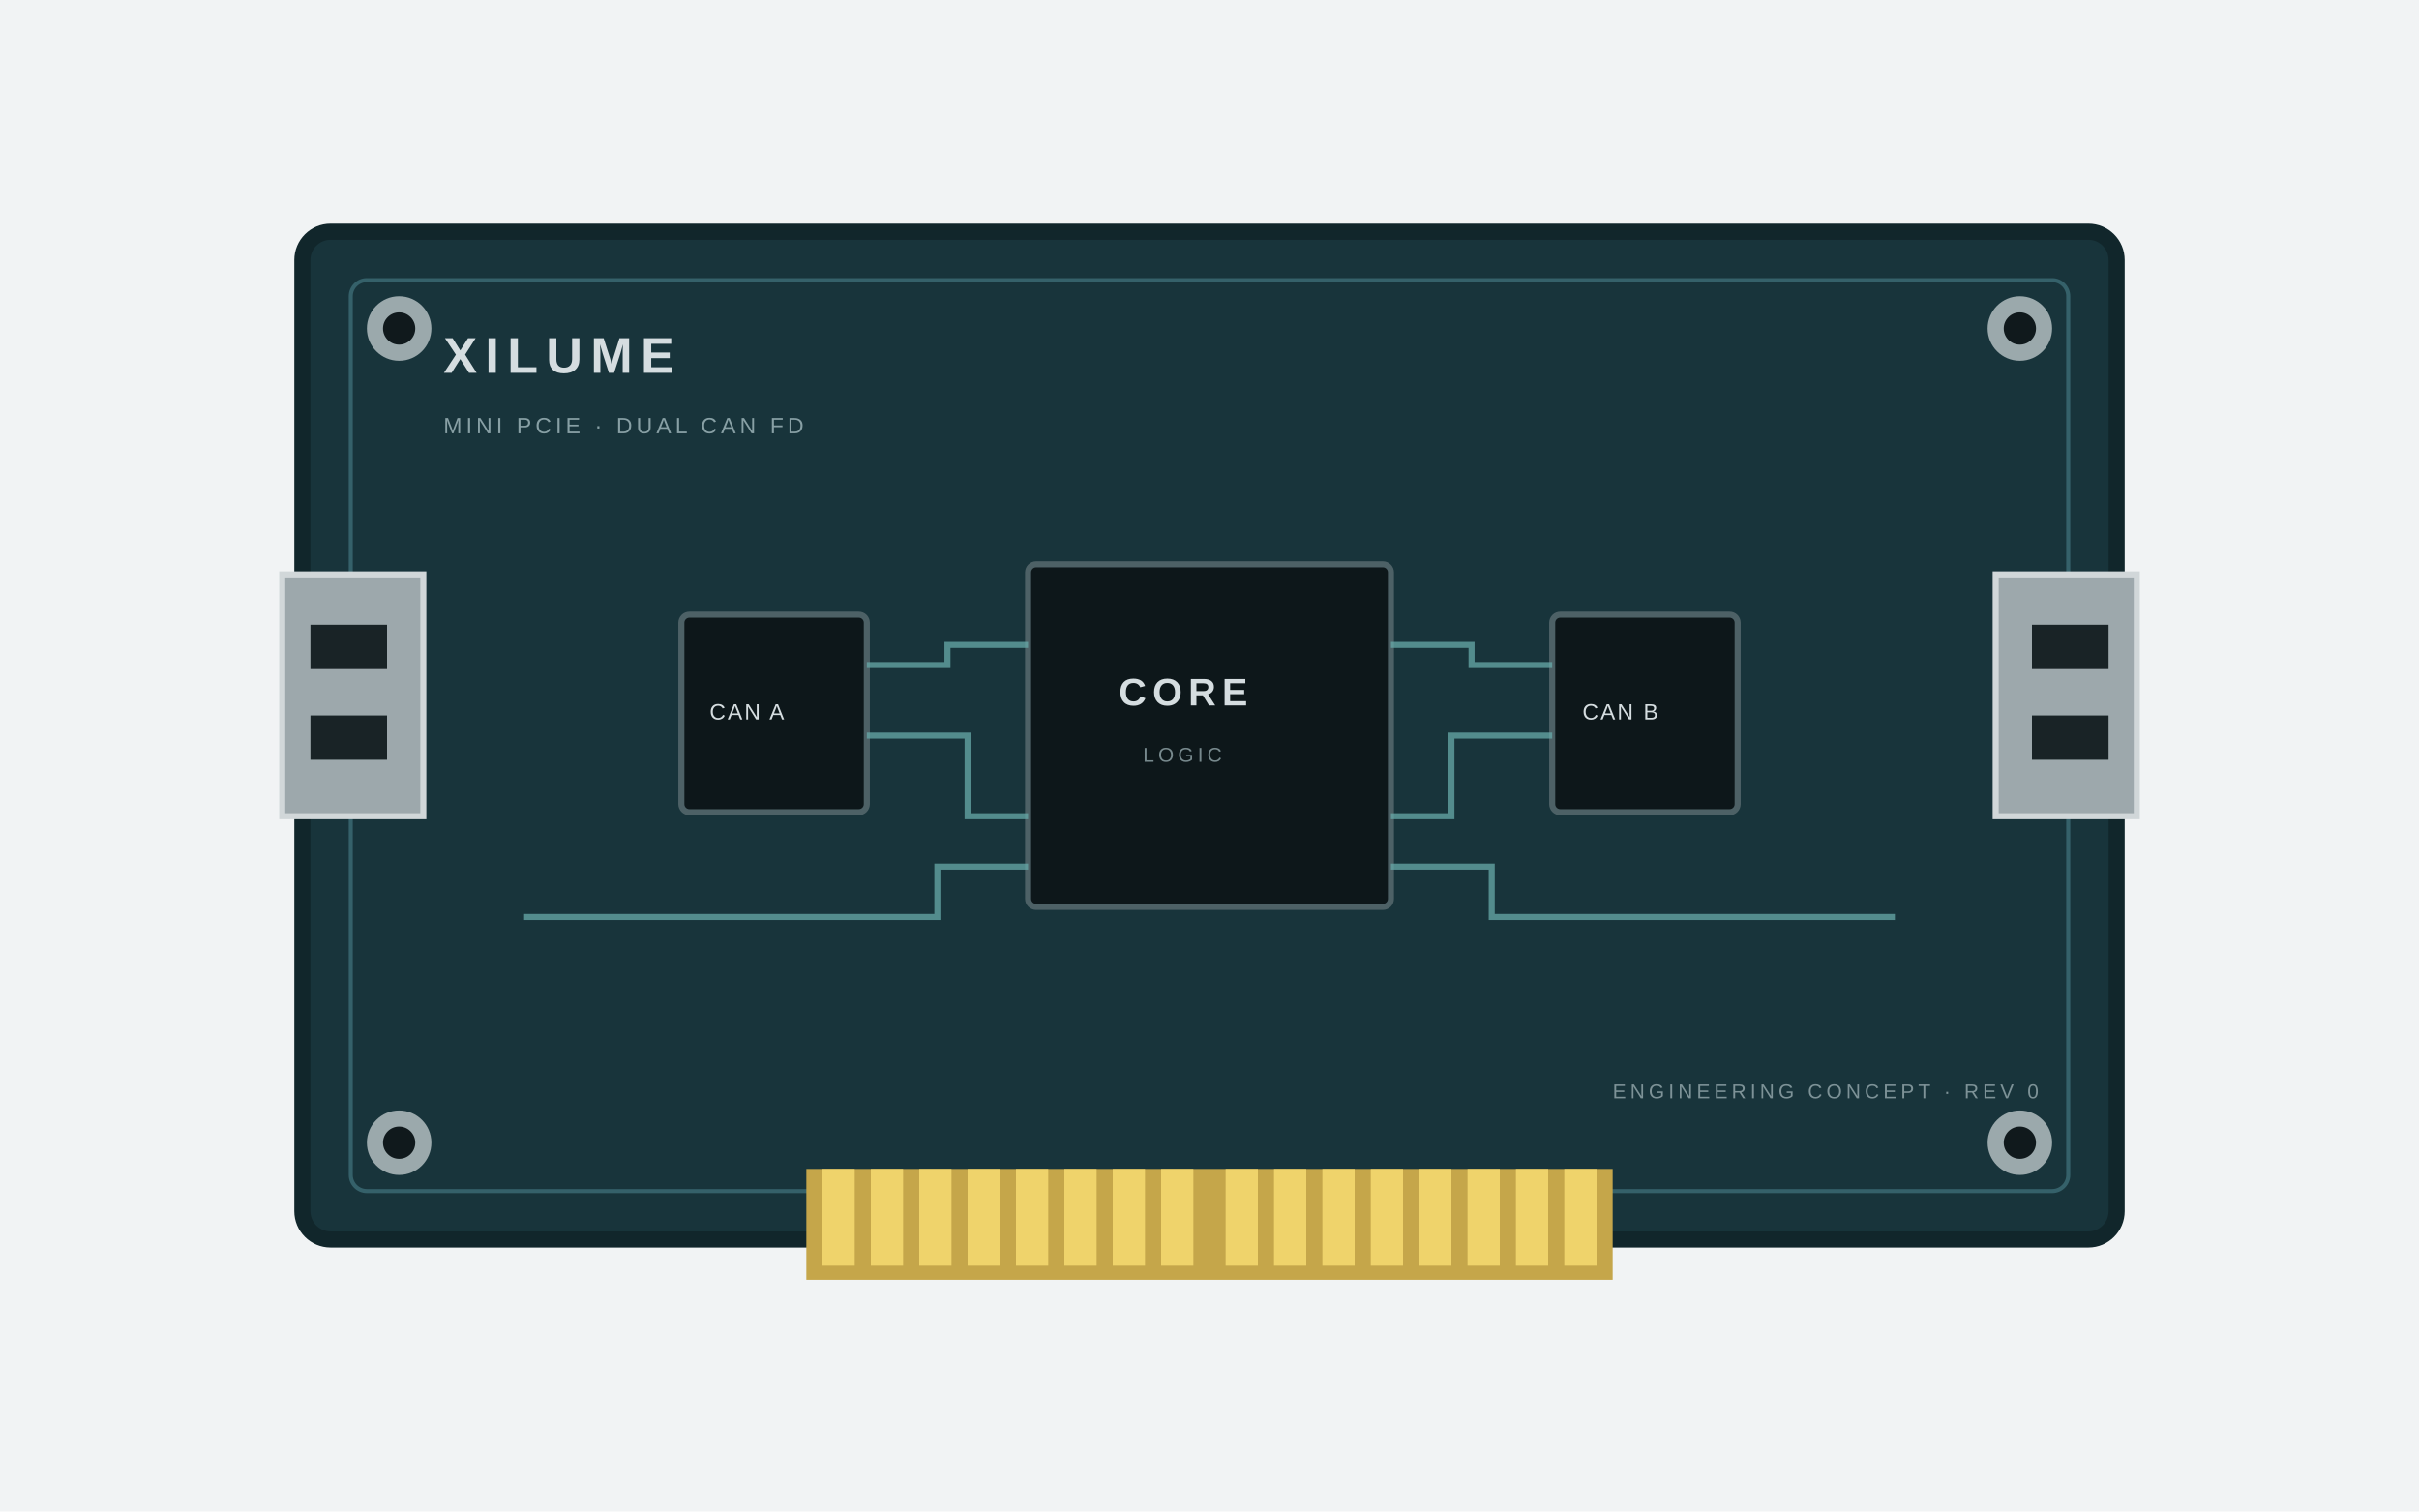
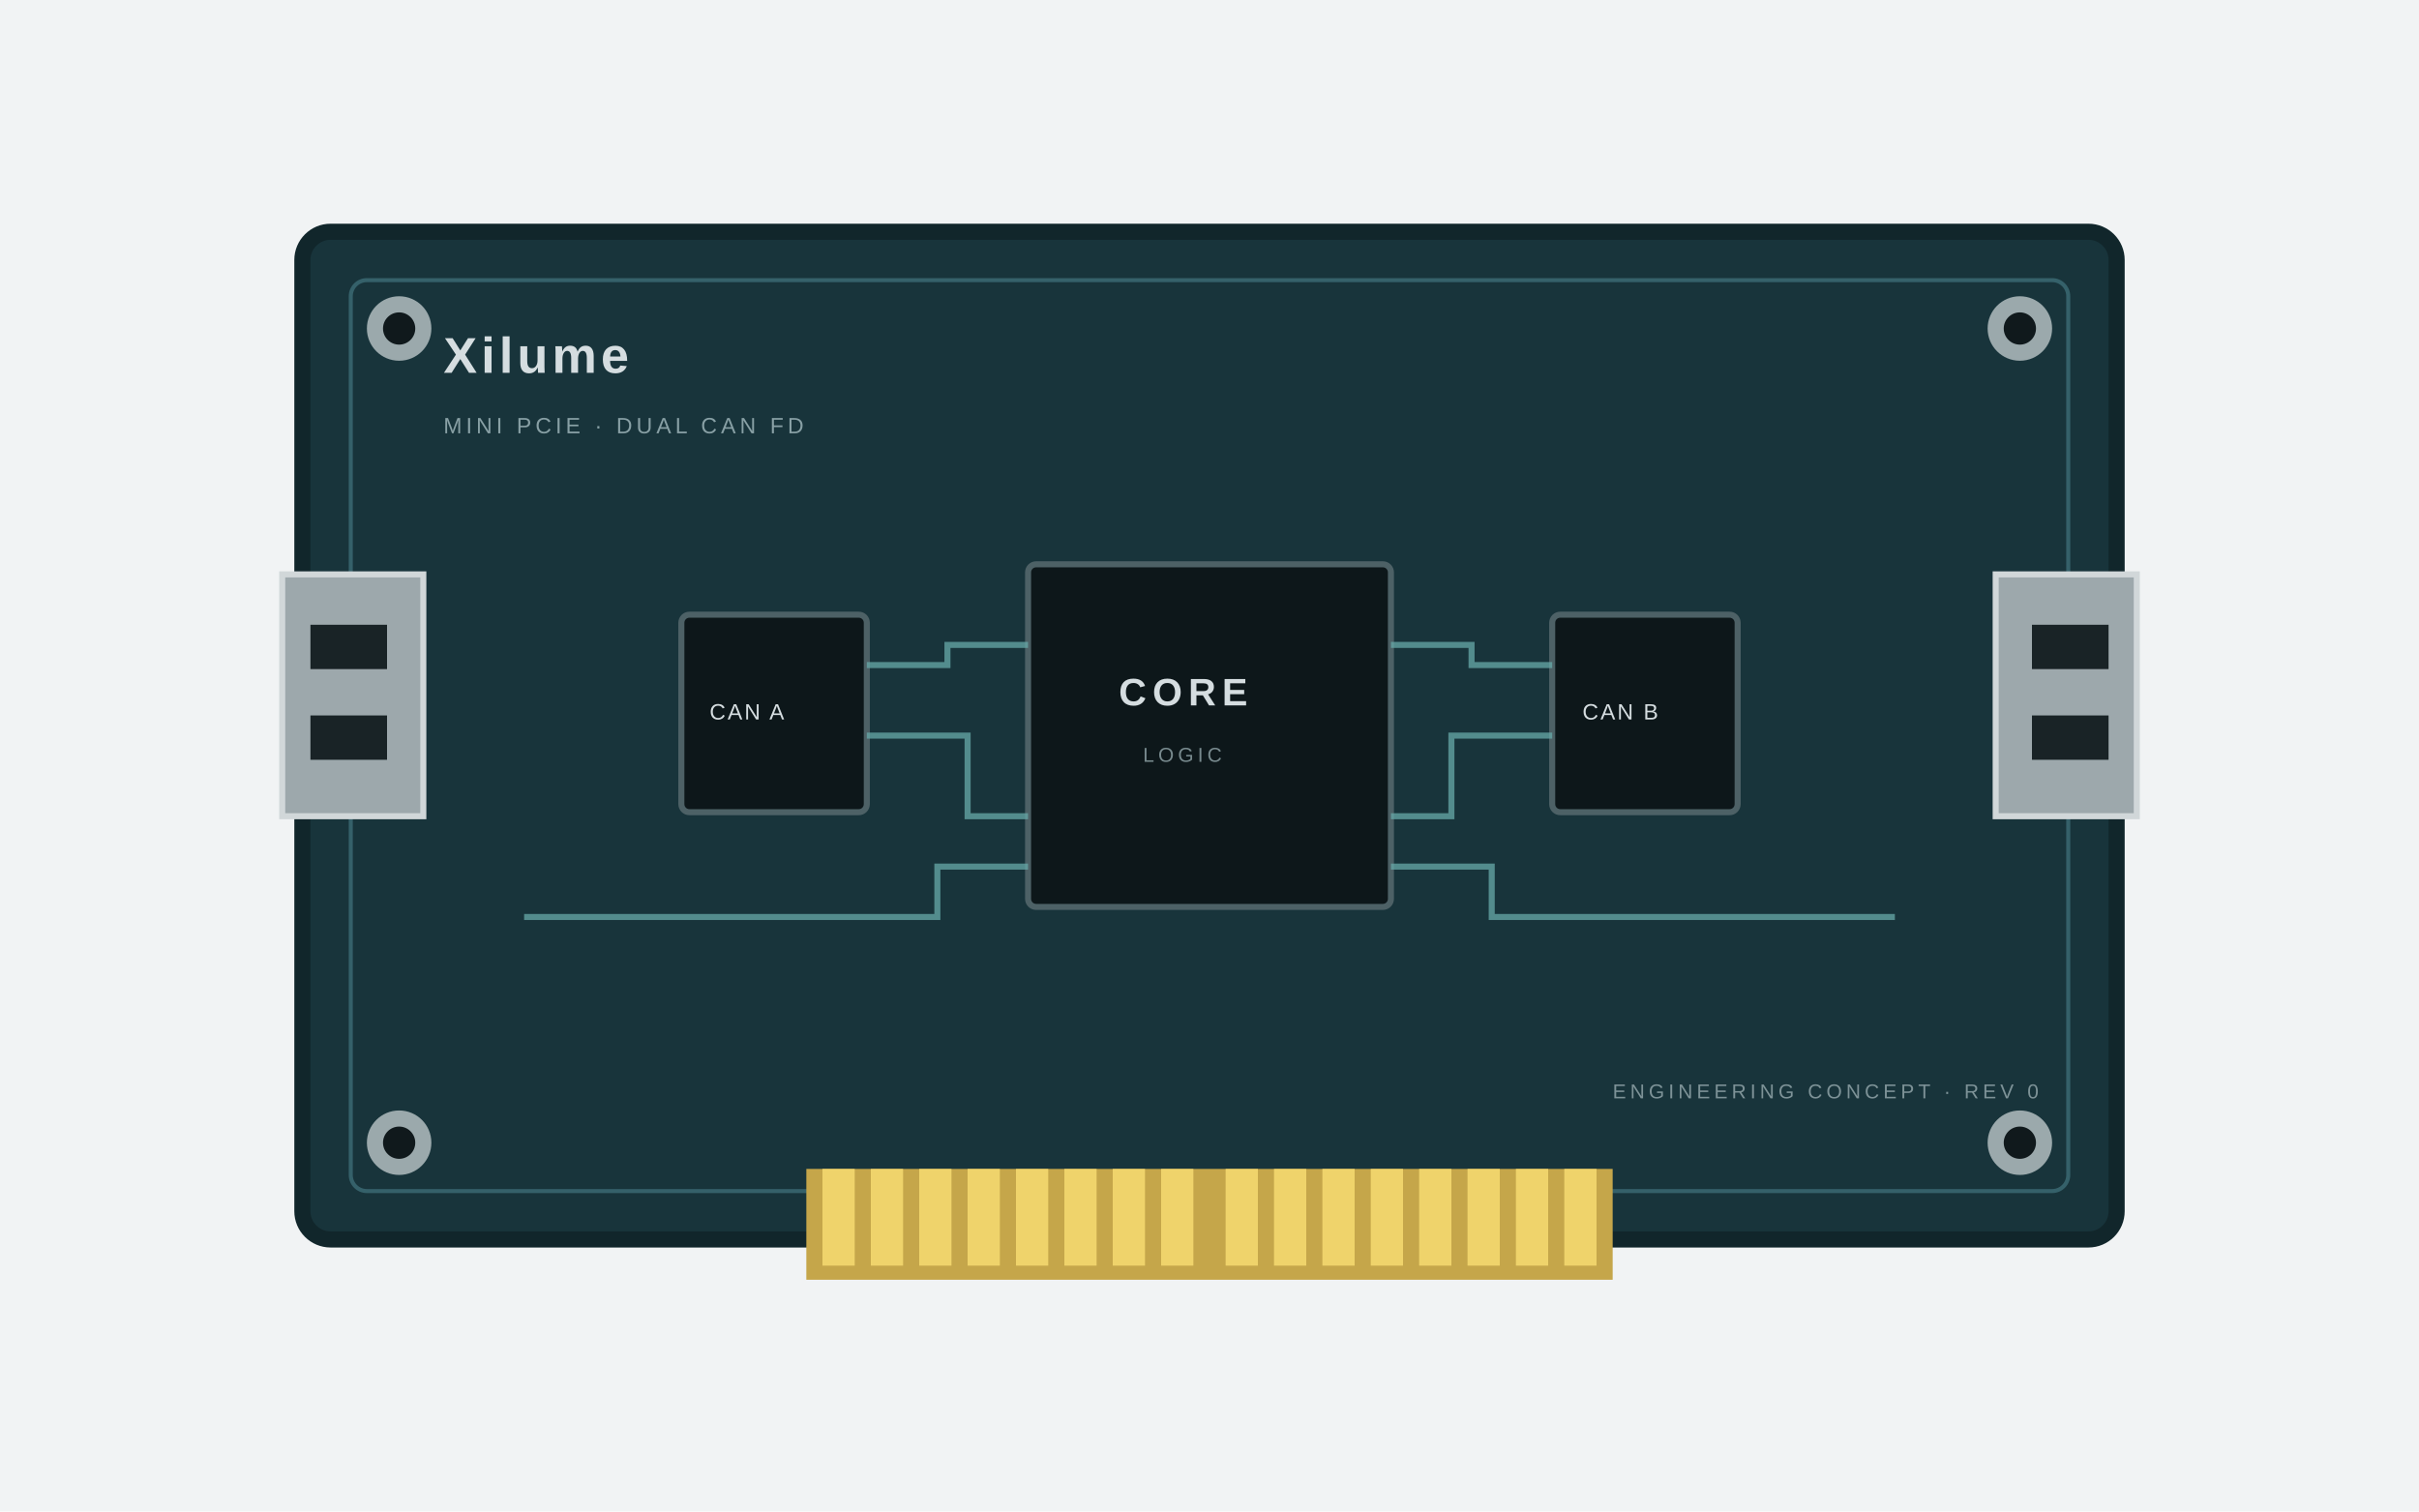
<svg xmlns="http://www.w3.org/2000/svg" viewBox="0 0 1200 750">
  <rect width="1200" height="750" fill="#f1f3f4" />
  <g transform="translate(150 115)">
    <rect x="0" y="0" width="900" height="500" rx="14" fill="#18343b" stroke="#11262b" stroke-width="8" />
    <rect x="24" y="24" width="852" height="452" rx="8" fill="none" stroke="#35616a" stroke-width="2" />
    <g fill="#0d171a" stroke="#4d6166" stroke-width="3">
      <rect x="360" y="165" width="180" height="170" rx="4" />
      <rect x="188" y="190" width="92" height="98" rx="4" />
      <rect x="620" y="190" width="92" height="98" rx="4" />
    </g>
    <g fill="#9ba9ac">
      <circle cx="48" cy="48" r="16" />
      <circle cx="852" cy="48" r="16" />
      <circle cx="48" cy="452" r="16" />
      <circle cx="852" cy="452" r="16" />
    </g>
    <g fill="#10191c">
      <circle cx="48" cy="48" r="8" />
      <circle cx="852" cy="48" r="8" />
      <circle cx="48" cy="452" r="8" />
      <circle cx="852" cy="452" r="8" />
    </g>
    <g fill="#d5dde0" font-family="Arial,Helvetica,sans-serif">
-       <text x="70" y="70" font-size="25" font-weight="700" letter-spacing="4">XILUME</text>
+       <text x="70" y="70" font-size="25" font-weight="700" letter-spacing="2">Xilume</text>
      <text x="70" y="100" font-size="11" letter-spacing="2" fill="#88a0a5">MINI PCIE · DUAL CAN FD</text>
      <text x="405" y="235" font-size="19" font-weight="700" letter-spacing="3">CORE</text>
      <text x="417" y="263" font-size="10" letter-spacing="2" fill="#77898d">LOGIC</text>
      <text x="202" y="242" font-size="11" letter-spacing="1">CAN A</text>
      <text x="635" y="242" font-size="11" letter-spacing="1">CAN B</text>
    </g>
    <g stroke="#67a9a8" stroke-width="3" fill="none" opacity=".75">
      <path d="M280 215 H320 V205 H360" />
      <path d="M280 250 H330 V290 H360" />
      <path d="M540 205 H580 V215 H620" />
      <path d="M540 290 H570 V250 H620" />
      <path d="M110 340 H315 V315 H360" />
      <path d="M540 315 H590 V340 H790" />
    </g>
    <g transform="translate(250 465)">
      <rect width="400" height="55" fill="#c5a64a" />
      <g fill="#efd36b">
        <rect x="8" width="16" height="48" />
        <rect x="32" width="16" height="48" />
        <rect x="56" width="16" height="48" />
        <rect x="80" width="16" height="48" />
        <rect x="104" width="16" height="48" />
        <rect x="128" width="16" height="48" />
        <rect x="152" width="16" height="48" />
        <rect x="176" width="16" height="48" />
        <rect x="208" width="16" height="48" />
        <rect x="232" width="16" height="48" />
        <rect x="256" width="16" height="48" />
        <rect x="280" width="16" height="48" />
        <rect x="304" width="16" height="48" />
        <rect x="328" width="16" height="48" />
        <rect x="352" width="16" height="48" />
        <rect x="376" width="16" height="48" />
      </g>
    </g>
    <g fill="#9da8ac" stroke="#d1d7d9" stroke-width="3">
      <rect x="-10" y="170" width="70" height="120" />
      <rect x="840" y="170" width="70" height="120" />
    </g>
    <g fill="#192326">
      <rect x="4" y="195" width="38" height="22" />
      <rect x="4" y="240" width="38" height="22" />
      <rect x="858" y="195" width="38" height="22" />
      <rect x="858" y="240" width="38" height="22" />
    </g>
    <text x="650" y="430" fill="#7d9297" font-family="Arial,Helvetica,sans-serif" font-size="10" letter-spacing="2">ENGINEERING CONCEPT · REV 0</text>
  </g>
</svg>
